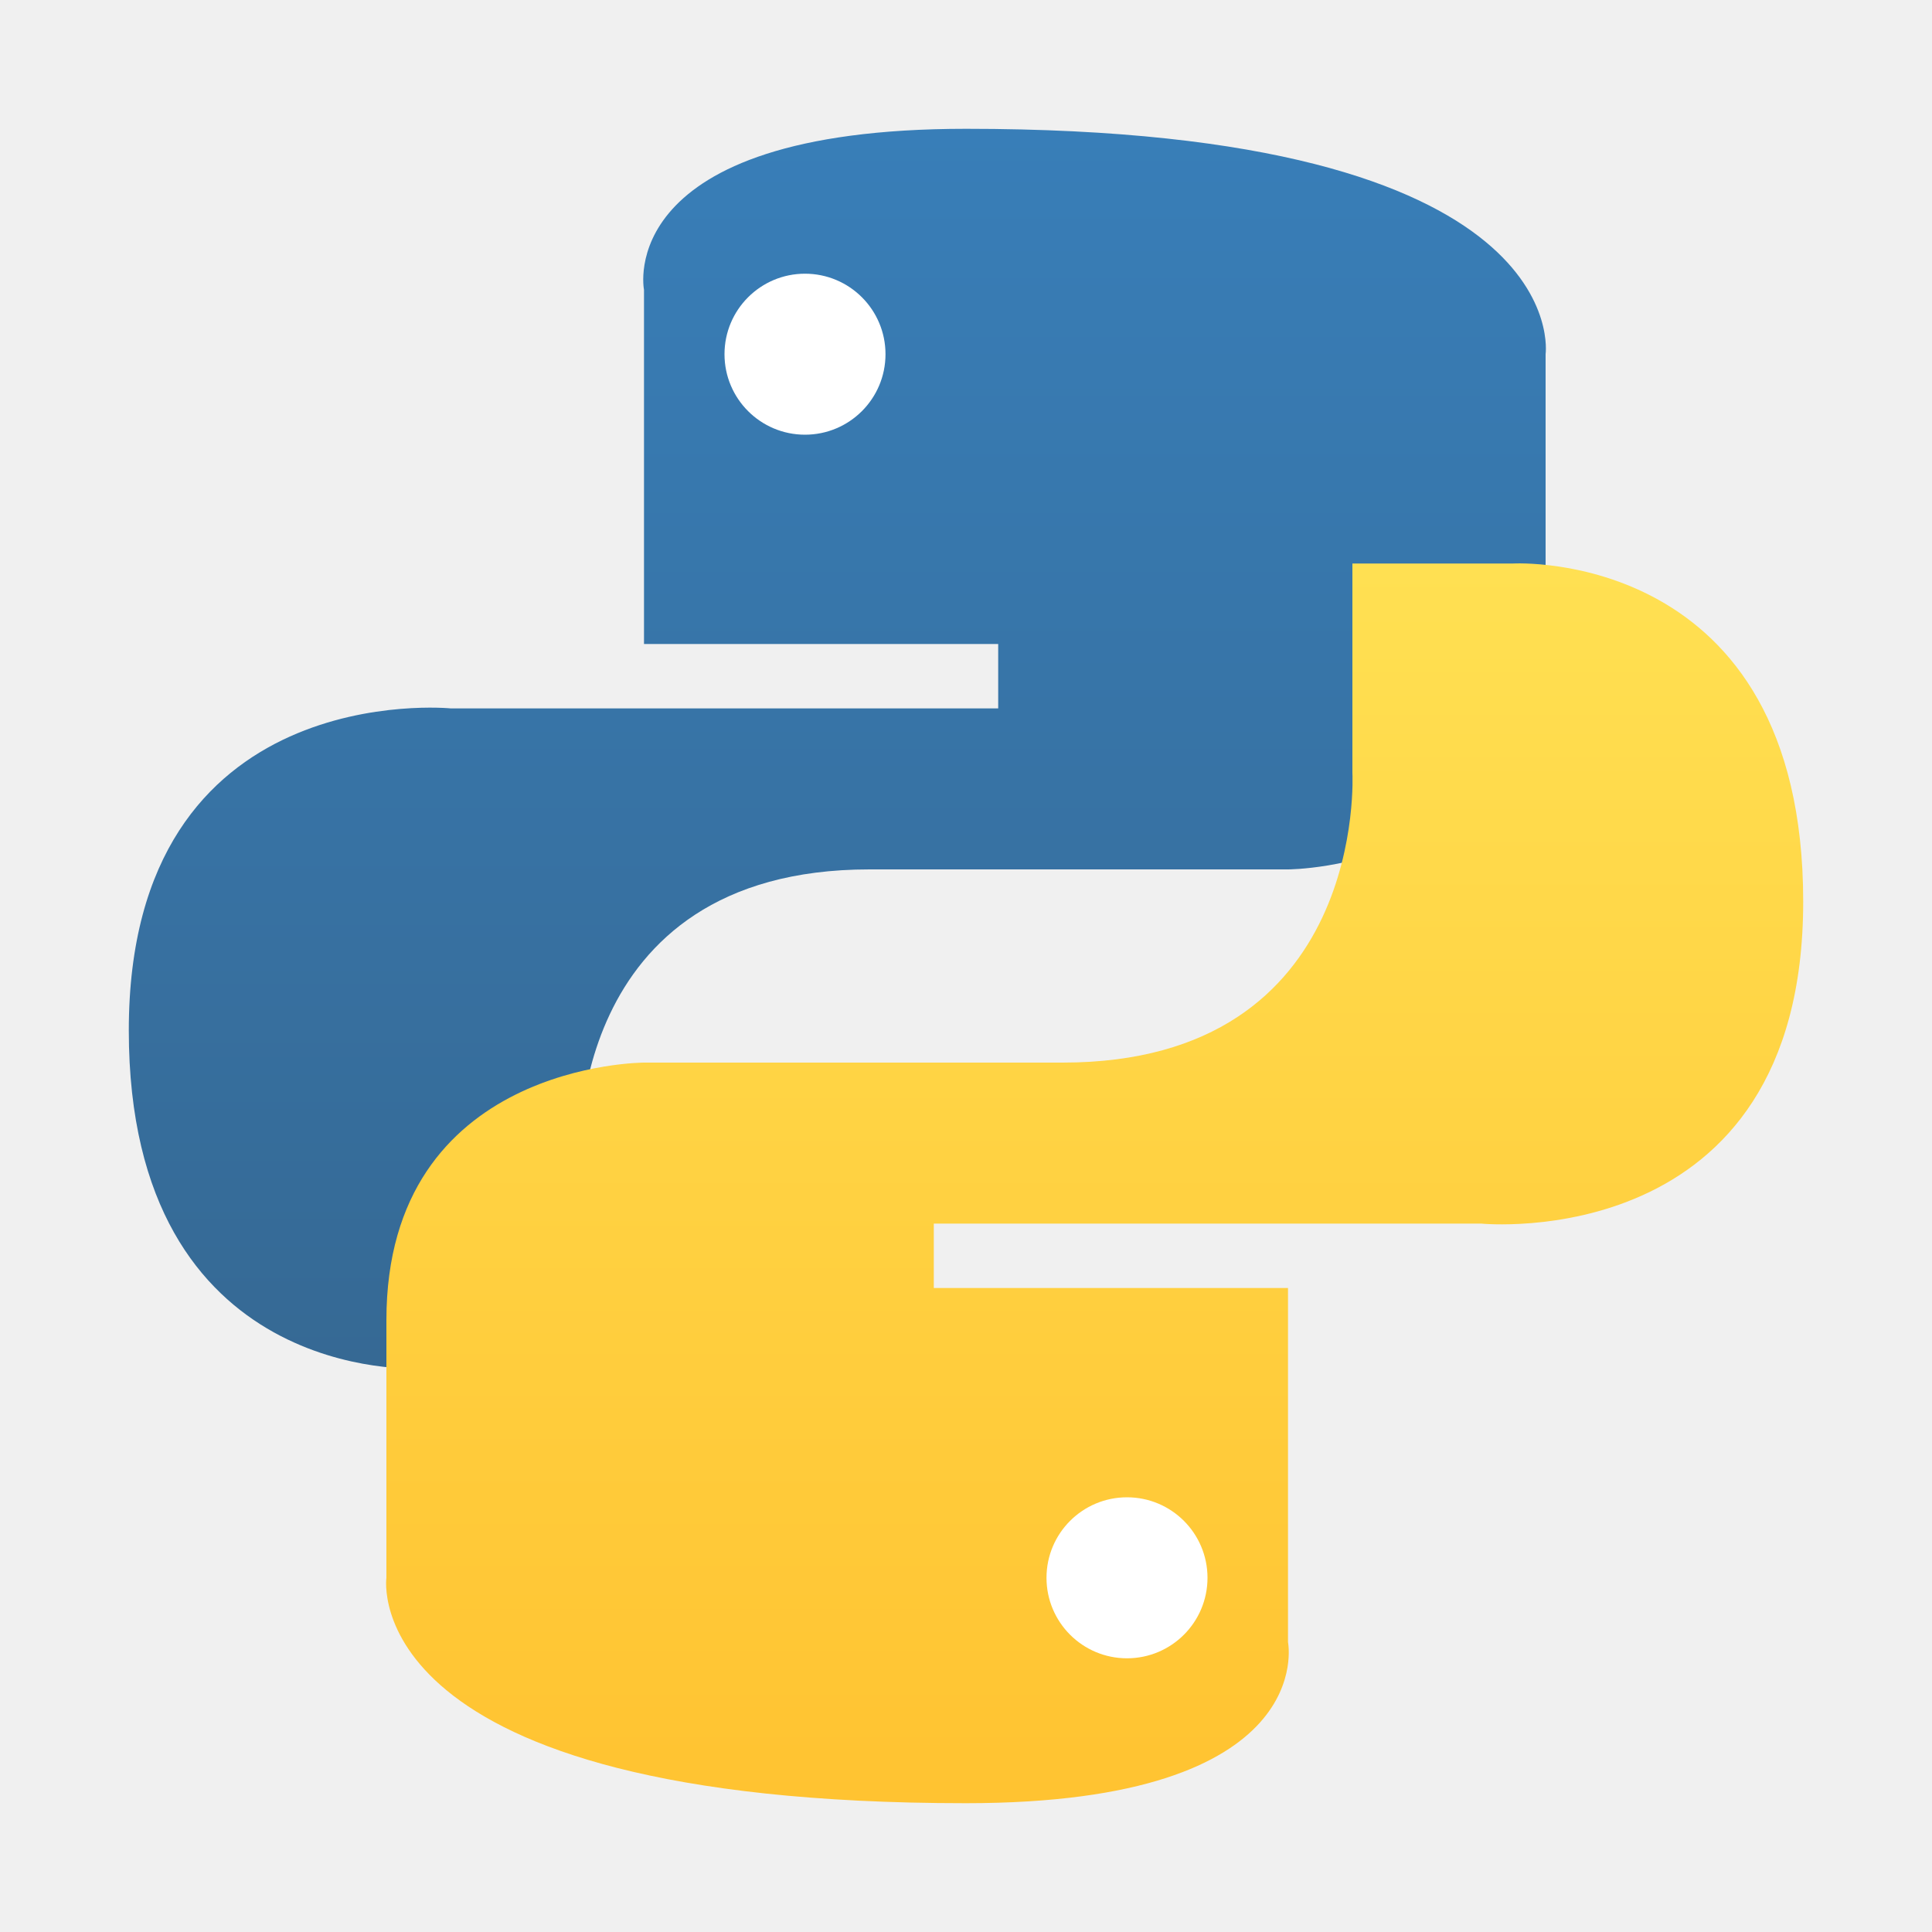
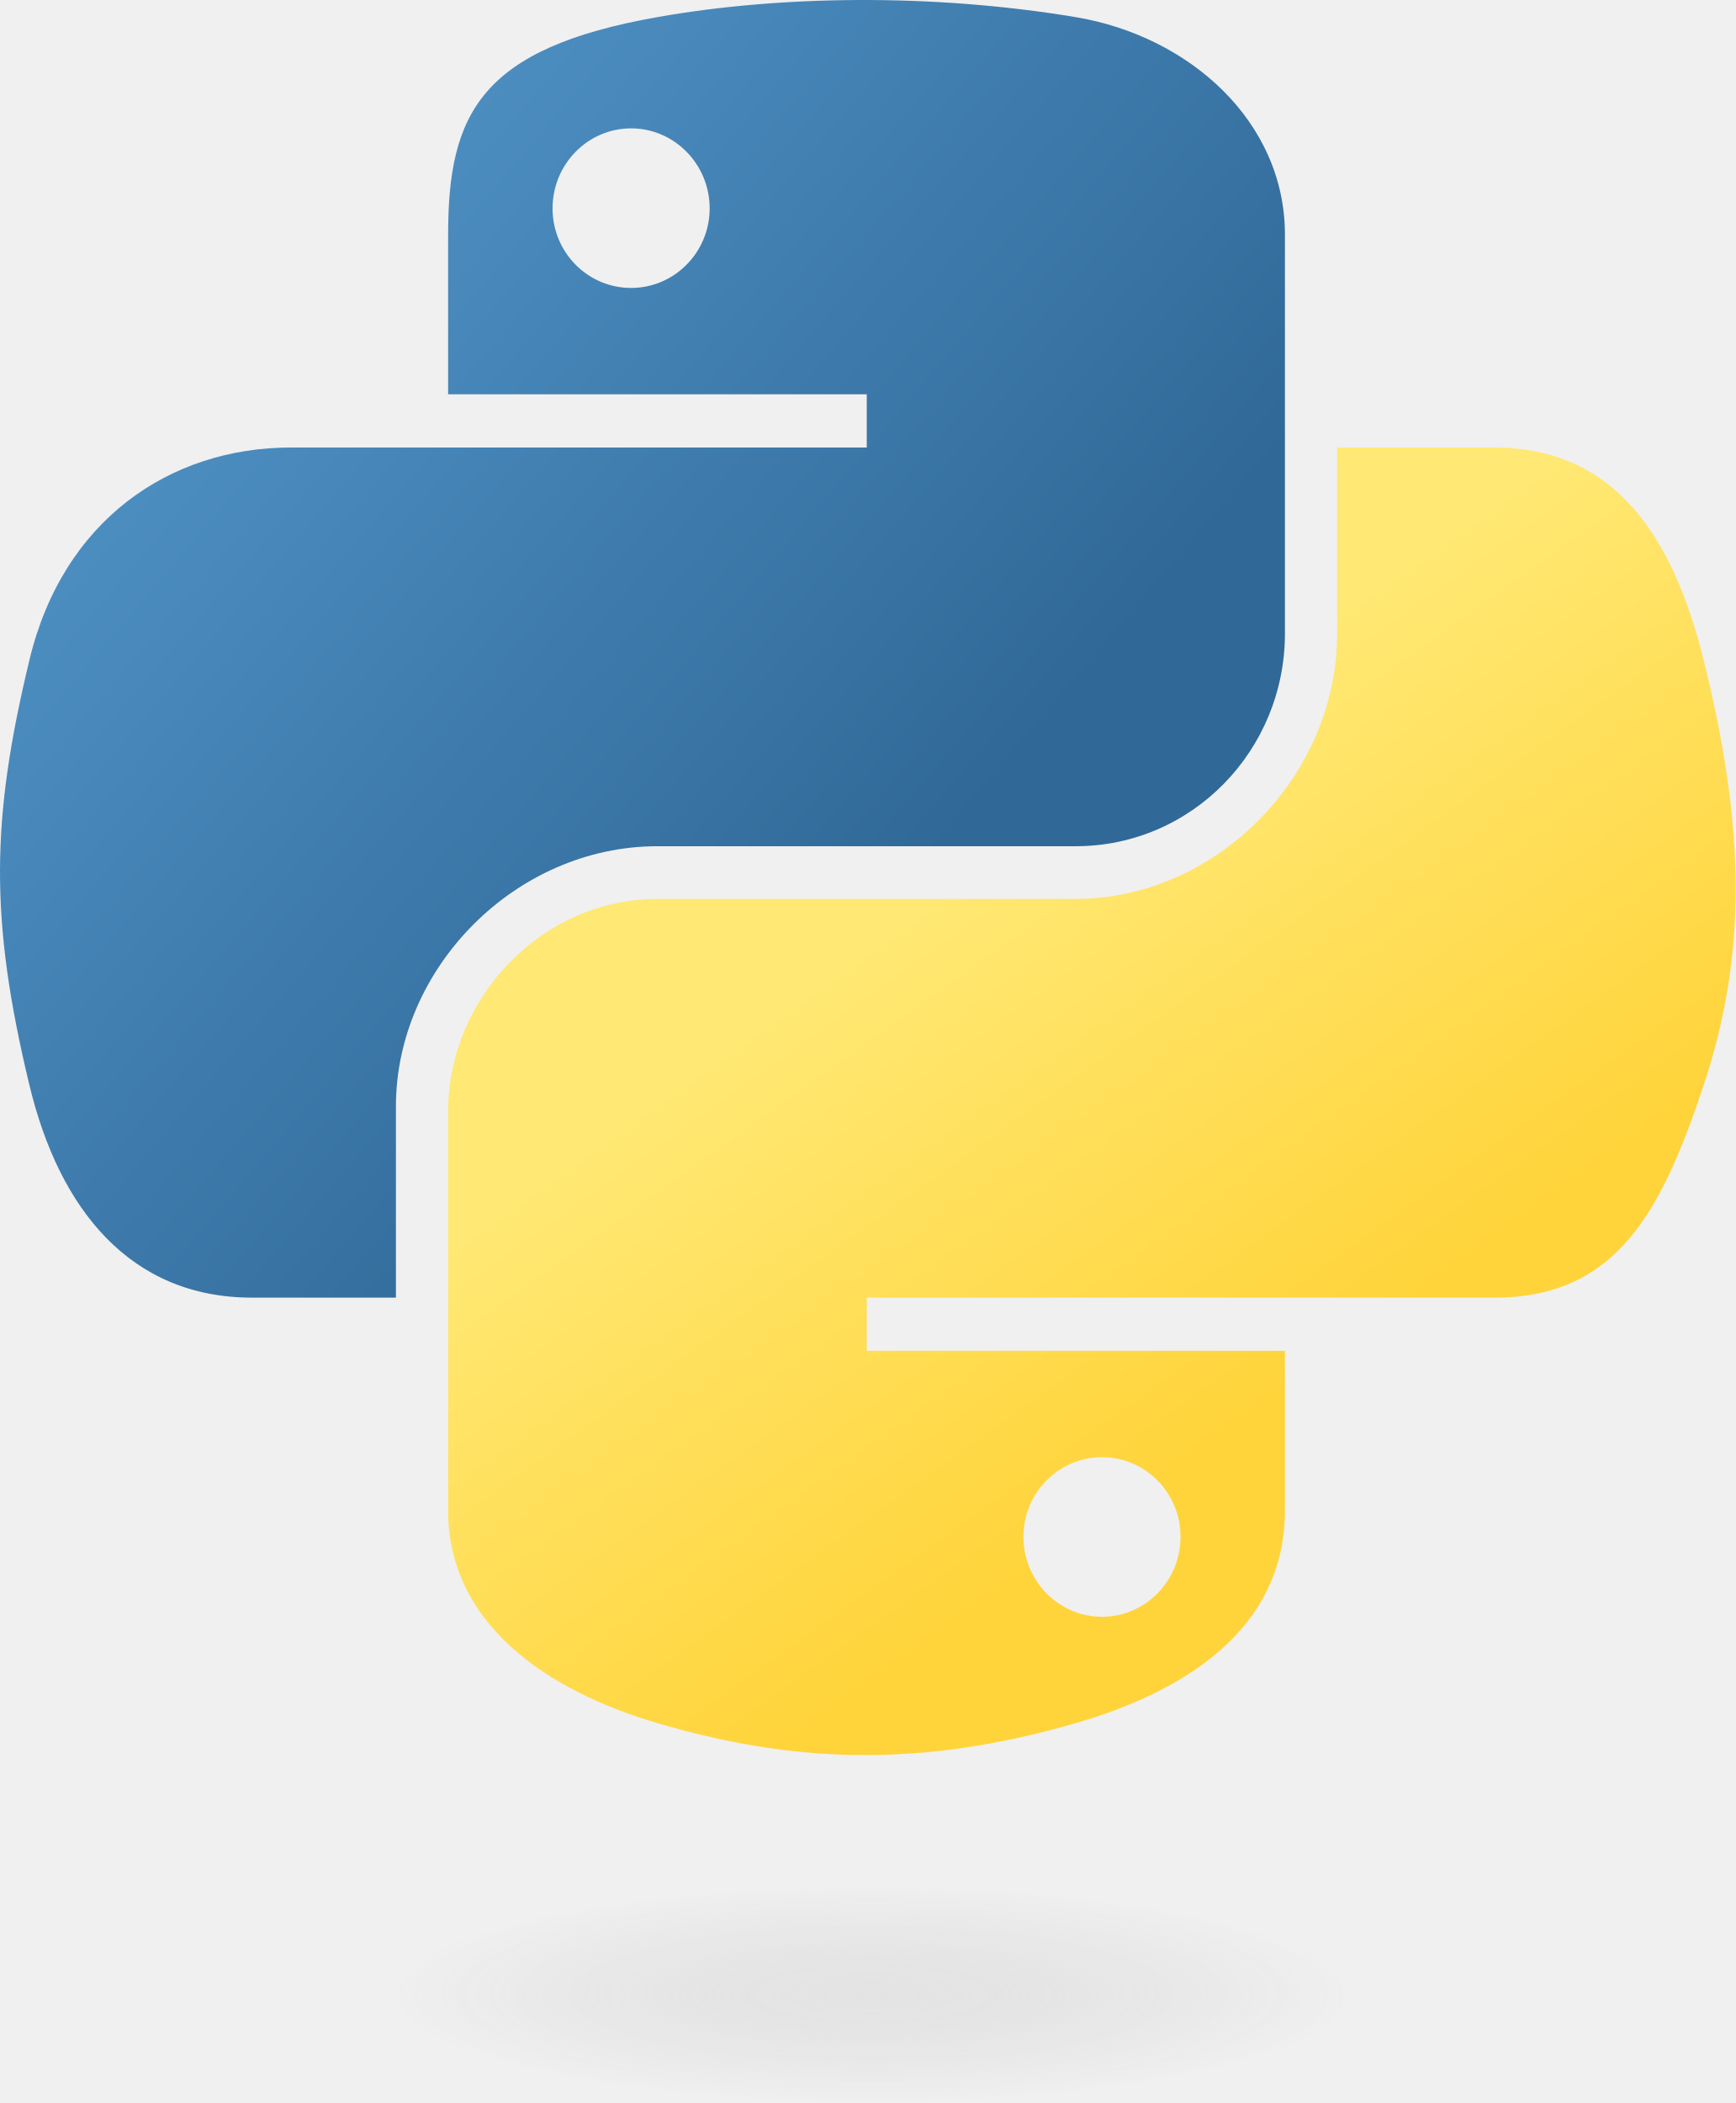
- <svg xmlns="http://www.w3.org/2000/svg" viewBox="0 0 120 120">
-   <defs>
-     <linearGradient id="pyb" x1="0" y1="0" x2="0" y2="1">
-       <stop offset="0%" stop-color="#387EB8" />
-       <stop offset="100%" stop-color="#366994" />
+ <svg xmlns="http://www.w3.org/2000/svg" xmlns:xlink="http://www.w3.org/1999/xlink" version="1.0" id="svg2" width="83.371pt" height="101.001pt">
+   <defs id="defs4">
+     <linearGradient id="linearGradient2795">
+       <stop style="stop-color:#b8b8b8;stop-opacity:0.498;" offset="0" id="stop2797" />
+       <stop style="stop-color:#7f7f7f;stop-opacity:0;" offset="1" id="stop2799" />
    </linearGradient>
-     <linearGradient id="pyy" x1="0" y1="0" x2="0" y2="1">
-       <stop offset="0%" stop-color="#FFE052" />
-       <stop offset="100%" stop-color="#FFC331" />
+     <linearGradient id="linearGradient2787">
+       <stop style="stop-color:#7f7f7f;stop-opacity:0.5;" offset="0" id="stop2789" />
+       <stop style="stop-color:#7f7f7f;stop-opacity:0;" offset="1" id="stop2791" />
    </linearGradient>
+     <linearGradient id="linearGradient3676">
+       <stop style="stop-color:#b2b2b2;stop-opacity:0.5;" offset="0" id="stop3678" />
+       <stop style="stop-color:#b3b3b3;stop-opacity:0;" offset="1" id="stop3680" />
+     </linearGradient>
+     <linearGradient id="linearGradient3236">
+       <stop style="stop-color:#f4f4f4;stop-opacity:1" offset="0" id="stop3244" />
+       <stop style="stop-color:white;stop-opacity:1" offset="1" id="stop3240" />
+     </linearGradient>
+     <linearGradient id="linearGradient4671">
+       <stop style="stop-color:#ffd43b;stop-opacity:1;" offset="0" id="stop4673" />
+       <stop style="stop-color:#ffe873;stop-opacity:1" offset="1" id="stop4675" />
+     </linearGradient>
+     <linearGradient id="linearGradient4689">
+       <stop style="stop-color:#5a9fd4;stop-opacity:1;" offset="0" id="stop4691" />
+       <stop style="stop-color:#306998;stop-opacity:1;" offset="1" id="stop4693" />
+     </linearGradient>
+     <linearGradient x1="224.24" y1="144.757" x2="-65.309" y2="144.757" id="linearGradient2987" xlink:href="#linearGradient4671" gradientUnits="userSpaceOnUse" gradientTransform="translate(100.2702,99.61116)" />
+     <linearGradient x1="172.942" y1="77.476" x2="26.67" y2="76.313" id="linearGradient2990" xlink:href="#linearGradient4689" gradientUnits="userSpaceOnUse" gradientTransform="translate(100.2702,99.61116)" />
+     <linearGradient xlink:href="#linearGradient4689" id="linearGradient2587" gradientUnits="userSpaceOnUse" gradientTransform="translate(100.2702,99.61116)" x1="172.942" y1="77.476" x2="26.67" y2="76.313" />
+     <linearGradient xlink:href="#linearGradient4671" id="linearGradient2589" gradientUnits="userSpaceOnUse" gradientTransform="translate(100.2702,99.61116)" x1="224.24" y1="144.757" x2="-65.309" y2="144.757" />
+     <linearGradient xlink:href="#linearGradient4689" id="linearGradient2248" gradientUnits="userSpaceOnUse" gradientTransform="translate(100.2702,99.61116)" x1="172.942" y1="77.476" x2="26.67" y2="76.313" />
+     <linearGradient xlink:href="#linearGradient4671" id="linearGradient2250" gradientUnits="userSpaceOnUse" gradientTransform="translate(100.2702,99.61116)" x1="224.24" y1="144.757" x2="-65.309" y2="144.757" />
+     <linearGradient xlink:href="#linearGradient4671" id="linearGradient2255" gradientUnits="userSpaceOnUse" gradientTransform="matrix(0.562541,0,0,0.567972,-11.5974,-7.60954)" x1="224.24" y1="144.757" x2="-65.309" y2="144.757" />
+     <linearGradient xlink:href="#linearGradient4689" id="linearGradient2258" gradientUnits="userSpaceOnUse" gradientTransform="matrix(0.562541,0,0,0.567972,-11.5974,-7.60954)" x1="172.942" y1="76.176" x2="26.67" y2="76.313" />
+     <radialGradient xlink:href="#linearGradient2795" id="radialGradient2801" cx="61.519" cy="132.286" fx="61.519" fy="132.286" r="29.037" gradientTransform="matrix(1,0,0,0.177966,0,108.7434)" gradientUnits="userSpaceOnUse" />
+     <linearGradient xlink:href="#linearGradient4671" id="linearGradient1475" gradientUnits="userSpaceOnUse" gradientTransform="matrix(0.562541,0,0,0.567972,-14.99112,-11.70237)" x1="150.961" y1="192.352" x2="112.031" y2="137.273" />
+     <linearGradient xlink:href="#linearGradient4689" id="linearGradient1478" gradientUnits="userSpaceOnUse" gradientTransform="matrix(0.562541,0,0,0.567972,-14.99112,-11.70237)" x1="26.649" y1="20.604" x2="135.665" y2="114.398" />
+     <radialGradient xlink:href="#linearGradient2795" id="radialGradient1480" gradientUnits="userSpaceOnUse" gradientTransform="matrix(1.7490565e-8,-0.239947,1.054668,3.7915457e-7,-83.7008,142.462)" cx="61.519" cy="132.286" fx="61.519" fy="132.286" r="29.037" />
  </defs>
-   <path d="M60,8 C38,8 40,18 40,18 L40,40 L62,40 L62,44 L28,44 C28,44 8,42 8,64 C8,86 26,85 26,85 L36,85 L36,72 C36,72 35,54 54,54 L80,54 C80,54 96,54 96,38 L96,22 C96,22 98,8 60,8 Z" fill="url(#pyb)" />
-   <circle cx="50" cy="22" r="5" fill="white" />
-   <path d="M60,112 C82,112 80,102 80,102 L80,80 L58,80 L58,76 L92,76 C92,76 112,78 112,56 C112,34 94,35 94,35 L84,35 L84,48 C84,48 85,66 66,66 L40,66 C40,66 24,66 24,82 L24,98 C24,98 22,112 60,112 Z" fill="url(#pyy)" />
-   <circle cx="70" cy="98" r="5" fill="white" />
+   <path style="fill:url(#linearGradient1478);fill-opacity:1" d="M 54.919,9.1927421e-4 C 50.335,0.022 45.958,0.413 42.106,1.095 30.76,3.099 28.7,7.295 28.7,15.032 v 10.219 h 26.812 v 3.406 h -26.812 -10.062 c -7.792,0 -14.616,4.684 -16.75,13.594 -2.462,10.213 -2.571,16.586 0,27.25 1.906,7.938 6.458,13.594 14.25,13.594 h 9.219 v -12.25 c 0,-8.85 7.657,-16.656 16.75,-16.656 h 26.781 c 7.455,0 13.406,-6.138 13.406,-13.625 v -25.531 c 0,-7.266 -6.13,-12.725 -13.406,-13.937 C 64.282,0.328 59.502,-0.02 54.919,9.1927421e-4 Z m -14.5,8.219 c 2.77,0 5.031,2.299 5.031,5.125 -2e-6,2.816 -2.262,5.094 -5.031,5.094 -2.779,-1e-6 -5.031,-2.277 -5.031,-5.094 -10e-7,-2.826 2.252,-5.125 5.031,-5.125 z" id="path1948" />
+   <path style="fill:url(#linearGradient1475);fill-opacity:1" d="m 85.638,28.657 v 11.906 c 0,9.231 -7.826,17 -16.75,17 h -26.781 c -7.336,0 -13.406,6.278 -13.406,13.625 v 25.531 c 0,7.266 6.319,11.54 13.406,13.625 8.487,2.496 16.626,2.947 26.781,0 6.75,-1.954 13.406,-5.888 13.406,-13.625 V 86.501 h -26.781 v -3.406 h 26.781 13.406 c 7.792,0 10.696,-5.435 13.406,-13.594 2.799,-8.399 2.68,-16.476 0,-27.25 -1.926,-7.757 -5.604,-13.594 -13.406,-13.594 z m -15.062,64.656 c 2.779,3e-6 5.031,2.277 5.031,5.094 -2e-6,2.826 -2.252,5.125 -5.031,5.125 -2.77,0 -5.031,-2.299 -5.031,-5.125 2e-6,-2.816 2.262,-5.094 5.031,-5.094 z" id="path1950" />
+   <ellipse style="opacity:0.444;fill:url(#radialGradient1480);fill-opacity:1;fill-rule:nonzero;stroke:none;stroke-width:15.417;stroke-miterlimit:4;stroke-dasharray:none;stroke-opacity:1" id="path1894" cx="55.817" cy="127.701" rx="35.931" ry="6.967" />
</svg>
